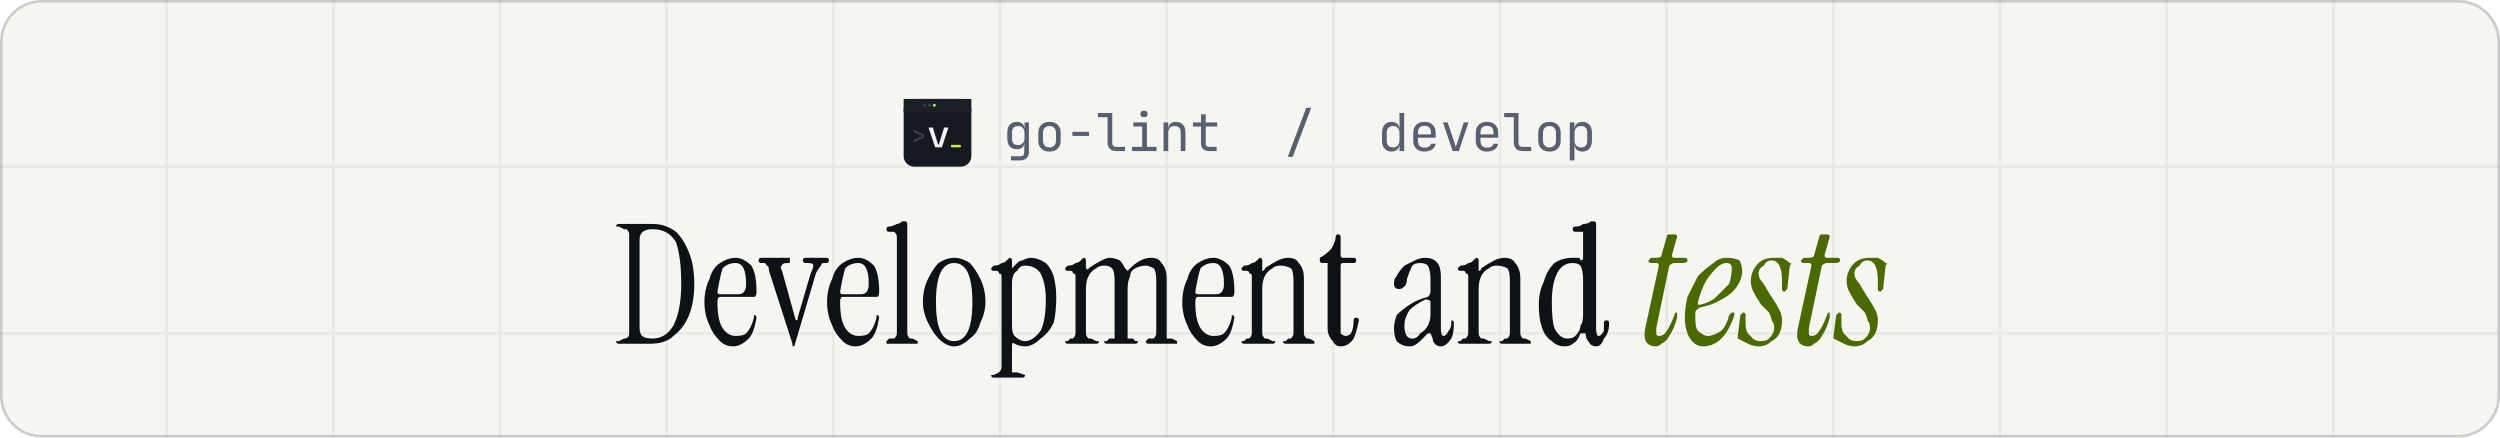
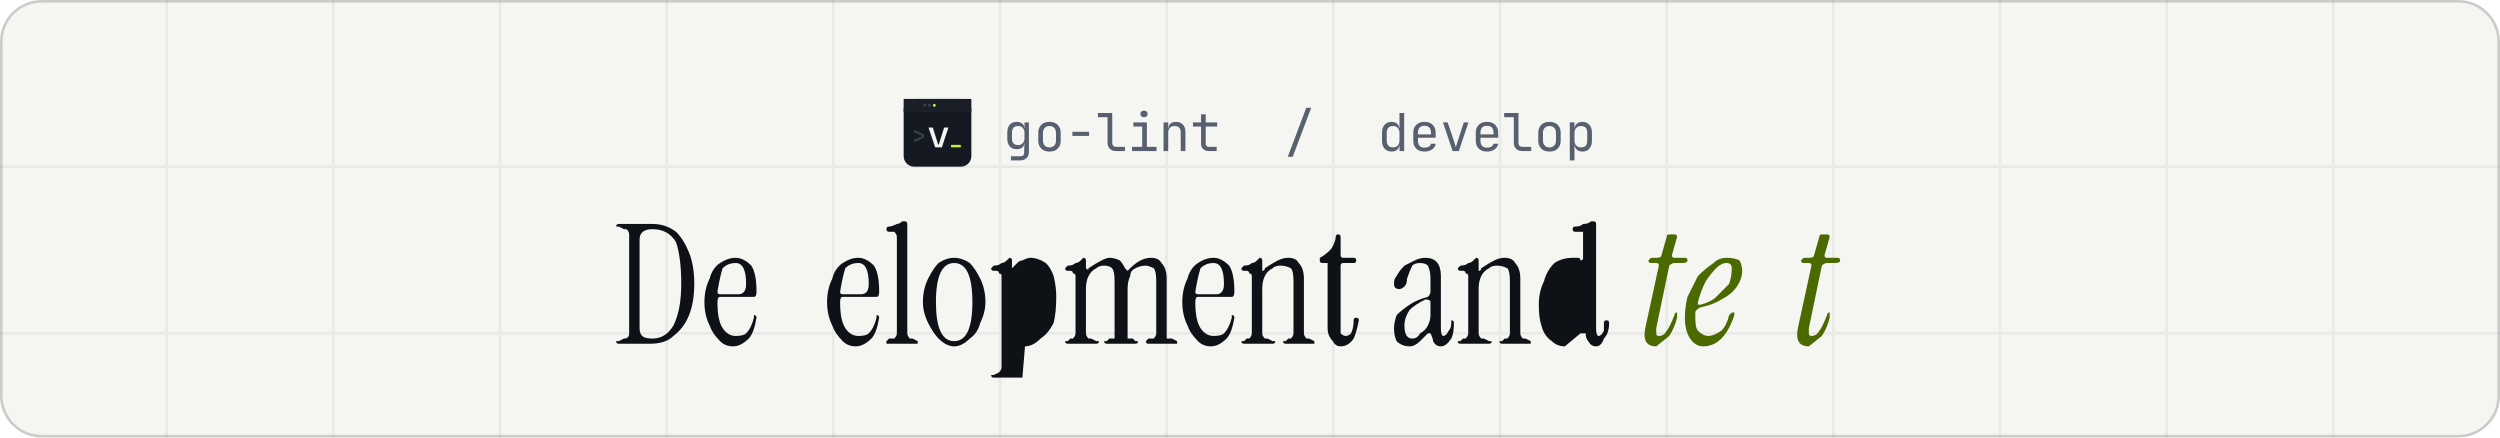
<svg xmlns="http://www.w3.org/2000/svg" width="960" height="168" viewBox="0 0 960 168" role="img" aria-label="Development and tests">
  <defs>
    <radialGradient id="l" cx="0.5" cy="0" r="0.75">
      <stop offset="0" stop-color="#fff" stop-opacity="0" />
      <stop offset="1" stop-color="#fff" stop-opacity="0" />
    </radialGradient>
    <clipPath id="c">
      <rect width="960" height="168" rx="16" />
    </clipPath>
-     <path id="g0" d="M6.7 3.6L3.2 3.6L3.2 2.0L6.7 2.0Q7.6 2.0 8.0 1.6Q8.3 1.2 8.3 0.4L8.3 0.4L8.3-1L8.4-3L8.3-3Q8.3-2.0 7.6-1.4L7.6-1.4Q6.8-0.7 5.4-0.7L5.4-0.7Q3.7-0.7 2.7-1.8Q1.8-2.9 1.8-4.8L1.8-4.8L1.8-7.1Q1.8-9 2.7-10.1Q3.7-11.2 5.4-11.2L5.4-11.2Q6.8-11.2 7.6-10.5L7.6-10.5Q8.3-9.9 8.3-8.9L8.3-8.9L8.4-8.9L8.4-11L10.1-11L10.1 0.4Q10.1 1.9 9.2 2.7Q8.3 3.6 6.7 3.6L6.7 3.6ZM6.0-2.3L6.0-2.3Q7.1-2.3 7.7-3.0Q8.4-3.7 8.4-4.9L8.4-4.9L8.4-7Q8.4-8.2 7.7-8.9Q7.1-9.6 6.0-9.6L6.0-9.6Q4.8-9.6 4.2-9.0Q3.6-8.3 3.6-7L3.6-7L3.6-4.9Q3.6-3.6 4.2-2.9Q4.8-2.3 6.0-2.3Z" />
-     <path id="g1" d="M6 0.2L6 0.2Q4.7 0.2 3.7-0.3Q2.8-0.8 2.2-1.8Q1.7-2.7 1.7-4.0L1.7-4.0L1.7-7.0Q1.7-8.3 2.2-9.2Q2.8-10.2 3.7-10.7Q4.7-11.2 6-11.2L6-11.2Q7.3-11.2 8.3-10.7Q9.2-10.2 9.8-9.2Q10.3-8.3 10.3-7.0L10.3-7.0L10.3-4.0Q10.3-2.7 9.8-1.8Q9.2-0.8 8.3-0.3Q7.3 0.2 6 0.2ZM6-1.4L6-1.4Q7.2-1.4 7.8-2.1Q8.5-2.8 8.5-4.0L8.5-4.0L8.5-7.0Q8.5-8.2 7.8-8.9Q7.2-9.6 6-9.6L6-9.6Q4.8-9.6 4.2-8.9Q3.5-8.2 3.5-7.0L3.5-7.0L3.5-4.0Q3.5-2.8 4.2-2.1Q4.8-1.4 6-1.4Z" />
-     <path id="g2" d="M9.2-5.8L2.8-5.8L2.8-7.4L9.2-7.4L9.2-5.8Z" />
-     <path id="g3" d="M11 0L7.5 0Q6.5 0 5.8-0.4Q5.1-0.8 4.7-1.5Q4.3-2.2 4.3-3.1L4.3-3.1L4.3-13.0L0.6-13.0L0.6-14.6L6.1-14.6L6.1-3.1Q6.1-2.4 6.5-2.0Q6.9-1.6 7.5-1.6L7.5-1.6L11-1.6L11 0Z" />
-     <path id="g4" d="M11.1 0L1.7 0L1.7-1.6L5.6-1.6L5.6-9.4L2.2-9.4L2.2-11L7.4-11L7.4-1.6L11.1-1.6L11.1 0ZM6.3-13.0L6.3-13.0Q5.6-13.0 5.3-13.3Q4.9-13.7 4.9-14.2L4.9-14.2Q4.9-14.8 5.3-15.2Q5.6-15.5 6.3-15.5L6.3-15.5Q7.0-15.5 7.3-15.2Q7.7-14.8 7.7-14.2L7.7-14.2Q7.7-13.7 7.3-13.3Q7.0-13.0 6.3-13.0Z" />
-     <path id="g5" d="M3.6 0L1.8 0L1.8-11L3.6-11L3.6-8.9L3.7-8.9Q3.8-9.9 4.4-10.5L4.4-10.5Q5.2-11.2 6.6-11.2L6.6-11.2Q8.2-11.2 9.2-10.2Q10.2-9.2 10.2-7.4L10.2-7.4L10.2 0L8.4 0L8.4-7.2Q8.4-8.4 7.8-9.0Q7.1-9.6 6.1-9.6L6.1-9.6Q4.9-9.6 4.3-9.0Q3.6-8.3 3.6-7L3.6-7L3.6 0Z" />
-     <path id="g6" d="M10.2 0L7.2 0Q5.8 0 5.0-0.8Q4.2-1.5 4.2-2.9L4.2-2.9L4.2-9.4L1.1-9.4L1.1-11L4.2-11L4.2-14.1L6-14.1L6-11L10.4-11L10.4-9.4L6-9.4L6-2.9Q6-1.6 7.2-1.6L7.2-1.6L10.2-1.6L10.2 0Z" />
-     <path id="g8" d="M3.4 2.2L1.5 2.2L8.6-16.6L10.5-16.6L3.4 2.2Z" />
-     <path id="g9" d="M5.4 0.2L5.4 0.2Q3.7 0.2 2.7-0.9Q1.7-2 1.7-3.9L1.7-3.9L1.7-7.1Q1.7-9 2.7-10.1Q3.7-11.2 5.4-11.2L5.4-11.2Q6.7-11.2 7.5-10.5L7.5-10.5Q8.2-9.8 8.3-8.9L8.3-8.9L8.4-8.9L8.4-11.4L8.4-14.6L10.2-14.6L10.2 0L8.4 0L8.4-2.1L8.3-2.1Q8.2-1.1 7.5-0.5L7.5-0.5Q6.7 0.2 5.4 0.2ZM6.0-1.4L6.0-1.4Q7.1-1.4 7.7-2.1Q8.4-2.8 8.4-4L8.4-4L8.4-7Q8.4-8.2 7.7-8.9Q7.1-9.6 6.0-9.6L6.0-9.6Q4.8-9.6 4.2-9.0Q3.5-8.3 3.5-7L3.5-7L3.5-4Q3.5-2.7 4.2-2.0Q4.8-1.4 6.0-1.4Z" />
-     <path id="g10" d="M6 0.2L6 0.2Q4.7 0.2 3.7-0.3Q2.8-0.8 2.2-1.8Q1.7-2.7 1.7-4L1.7-4L1.7-7Q1.7-8.3 2.2-9.2Q2.8-10.2 3.7-10.7Q4.7-11.2 6-11.2Q7.3-11.2 8.3-10.7Q9.2-10.2 9.8-9.2Q10.3-8.3 10.3-7L10.3-7L10.3-5.1L3.5-5.1L3.5-4Q3.5-2.7 4.1-2.0Q4.8-1.3 6-1.3L6-1.3Q7.0-1.3 7.7-1.7Q8.3-2.1 8.5-2.8L8.5-2.8L10.3-2.8Q10.1-1.4 8.9-0.6Q7.7 0.2 6 0.2ZM3.5-6.4L8.5-6.4L8.5-7Q8.5-8.3 7.9-9Q7.2-9.7 6-9.7L6-9.7Q4.8-9.7 4.1-9Q3.5-8.3 3.5-7L3.5-7L3.5-6.4Z" />
-     <path id="g11" d="M7.2 0L4.8 0L1.1-11L2.9-11L5.4-3.6Q5.6-2.9 5.8-2.3Q6.0-1.7 6.0-1.4L6.0-1.4Q6.1-1.7 6.3-2.3Q6.5-2.9 6.7-3.6L6.7-3.6L9.1-11L10.9-11L7.2 0Z" />
-     <path id="g12" d="M3.6 3.6L1.8 3.6L1.8-11L3.6-11L3.6-8.9L3.7-8.9Q3.8-9.9 4.5-10.5L4.5-10.5Q5.3-11.2 6.7-11.2L6.7-11.2Q8.3-11.2 9.3-10.1Q10.3-9.0 10.3-7.1L10.3-7.1L10.3-3.9Q10.3-2.6 9.8-1.7Q9.4-0.8 8.6-0.3Q7.8 0.2 6.7 0.2L6.7 0.2Q5.3 0.2 4.5-0.5L4.5-0.5Q3.8-1.2 3.7-2.1L3.7-2.1L3.6-2.1L3.6 0.4L3.6 3.6ZM6.1-1.4L6.1-1.4Q7.2-1.4 7.9-2.0Q8.5-2.7 8.5-4L8.5-4L8.5-7Q8.5-8.3 7.9-9.0Q7.2-9.6 6.1-9.6L6.1-9.6Q5.0-9.6 4.3-8.9Q3.6-8.2 3.6-7L3.6-7L3.6-4Q3.6-2.8 4.3-2.1Q5.0-1.4 6.1-1.4Z" />
-     <path id="g13" d="M14 0L2 0Q1 0 1-1L1-1Q1-1 2-1L2-1L4-2Q6-2 6-4L6-4L6-42Q6-43 5-44Q5-44 4-44L4-44L2-45Q1-45 1-45L1-45Q1-46 2-46L2-46L15-46Q20-46 24-43Q27-40 29-35Q31-30 31-23L31-23Q31-16 29-11Q27-6 23-3Q20 0 14 0L14 0ZM15-2L15-2Q20-2 23-7Q26-13 26-23L26-23Q26-33 24-39Q21-44 15-44L15-44Q10-44 10-40L10-40L10-6Q10-4 11-3Q12-2 15-2Z" />
-     <path id="g14" d="M12 1L12 1Q9 1 7-1Q4-4 3-7Q1-11 1-16L1-16Q1-21 3-25Q4-29 7-31Q10-33 13-33L13-33Q16-33 19-30Q21-27 21-20L21-20Q21-18 20-18L20-18L7-18Q6-18 6-16L6-16Q6-9 8-6Q10-3 13-3L13-3Q16-3 17-4Q19-6 20-10L20-10Q20-11 20-11L20-11Q21-11 21-10L21-10Q20-4 18-2Q15 1 12 1ZM7-19L7-19L14-19Q17-19 17-23L17-23Q17-27 16-29Q15-31 13-31L13-31Q10-31 8-29Q7-26 6-20L6-20Q6-19 7-19Z" />
-     <path id="g15" d="M12 1L12 1Q12 1 12-0L12-0L3-28Q3-30 2-30Q2-31 1-31L1-31L-0-31Q-1-31-1-32L-1-32Q-1-33 0-33L0-33L11-33Q11-33 11-32L11-32Q11-31 11-31L11-31L10-31Q8-31 8-30Q7-30 8-28L8-28L13-10Q13-9 14-9Q14-9 14-10L14-10L19-27Q20-29 20-30Q20-31 18-31L18-31L17-31Q16-31 16-32L16-32Q16-33 17-33L17-33L25-33Q26-33 26-32L26-32Q26-31 25-31L25-31L24-31Q23-31 23-30Q22-29 21-27L21-27L13-0Q13 1 12 1Z" />
-     <path id="g16" d="M13 0L1 0Q1 0 1-1L1-1Q1-1 1-1L1-1L2-2Q3-2 4-2Q5-3 5-4L5-4L5-41Q5-42 4-43Q4-43 3-43L3-43L2-43Q1-43 1-44L1-44Q1-45 2-45L2-45Q3-45 5-46Q6-46 7-47L7-47Q8-47 8-47L8-47Q9-47 9-46L9-46L9-4Q9-3 10-2Q10-2 11-2L11-2L13-1Q13-1 13-1L13-1Q13 0 13 0L13 0Z" />
-     <path id="g17" d="M13 1L13 1Q10 1 7-2Q5-4 3-8Q1-12 1-16L1-16Q1-21 3-25Q5-29 7-31Q10-33 13-33L13-33Q16-33 19-31Q21-29 23-25Q25-21 25-16L25-16Q25-12 23-8Q22-4 19-2Q16 1 13 1ZM13-1L13-1Q20-1 20-16L20-16Q20-31 13-31L13-31Q6-31 6-16L6-16Q6-1 13-1Z" />
-     <path id="g18" d="M13 13L2 13Q1 13 1 12L1 12Q1 12 2 12L2 12L2 12Q4 11 4 11Q5 10 5 9L5 9L5-26Q5-27 4-27Q4-28 3-28L3-28L2-28Q1-28 1-29L1-29Q1-29 2-30L2-30Q4-30 5-31Q6-31 7-32L7-32Q8-33 8-33L8-33Q9-33 9-32L9-32L9-30Q9-30 9-29Q9-29 10-30L10-30L11-31Q12-32 13-32Q15-33 16-33L16-33Q19-33 22-31Q24-29 25-26Q26-22 26-18L26-18Q26-12 25-8Q23-4 20-2Q17 1 14 1L14 1Q12 1 10-0L10-0Q9-1 9 1L9 1L9 9Q9 10 9 11Q10 11 11 11L11 11L14 12Q14 12 14 12L14 12Q14 13 13 13L13 13ZM14-1L14-1Q17-1 20-5Q22-9 22-17L22-17Q22-23 20-27Q18-30 14-30L14-30Q12-30 11-28Q9-27 9-23L9-23L9-7Q9-4 10-3Q12-1 14-1Z" />
-     <path id="g19" d="M13 0L2 0Q1 0 1-1L1-1Q1-1 2-1L2-1L3-2Q4-2 4-2Q5-3 5-4L5-4L5-26Q5-27 4-27Q4-28 3-28L3-28L2-28Q1-28 1-29L1-29Q1-29 2-30L2-30Q4-30 5-31Q6-31 7-32L7-32Q8-33 8-33L8-33Q9-33 9-32L9-32L9-29Q9-29 9-29Q10-28 10-29L10-29Q13-31 15-32Q17-33 18-33L18-33Q20-33 22-32Q23-31 24-29L24-29Q24-29 25-28Q25-28 26-29L26-29Q28-31 30-32Q32-33 34-33L34-33Q37-33 38-31Q40-29 40-25L40-25L40-4Q40-3 40-2Q41-2 42-2L42-2L44-1Q44-1 44-1L44-1Q44 0 44 0L44 0L33 0Q32 0 32-1L32-1Q32-1 32-1L32-1L33-2Q35-2 35-2Q36-3 36-4L36-4L36-24Q36-28 35-29Q33-30 32-30L32-30Q30-30 28-29Q26-28 26-26Q25-24 25-21L25-21L25-4Q25-3 25-2Q25-2 27-2L27-2L28-1Q29-1 29-1L29-1Q29 0 28 0L28 0L17 0Q16 0 16-1L16-1Q16-1 17-1L17-1L18-2Q19-2 20-2Q20-3 20-4L20-4L20-24Q20-28 19-29Q18-30 16-30L16-30Q14-30 13-29Q11-28 10-26Q9-24 9-21L9-21L9-4Q9-3 10-2Q10-2 11-2L11-2L13-1Q14-1 14-1L14-1Q14 0 13 0L13 0Z" />
-     <path id="g20" d="M13 0L2 0Q1 0 1-1L1-1Q1-1 2-1L2-1L3-2Q4-2 4-2Q5-3 5-4L5-4L5-26Q5-27 4-27Q4-28 3-28L3-28L2-28Q1-28 1-29L1-29Q1-29 2-30L2-30Q4-30 5-31Q6-31 7-32L7-32Q8-33 8-33L8-33Q9-33 9-32L9-32L9-29Q9-29 9-28Q10-28 10-29L10-29Q13-31 15-32Q17-33 19-33L19-33Q22-33 23-31Q25-29 25-25L25-25L25-4Q25-3 26-2Q26-2 27-2L27-2L29-1Q29-1 29-1L29-1Q29 0 29 0L29 0L18 0Q17 0 17-1L17-1Q17-1 18-1L18-1L19-2Q20-2 20-2Q21-3 21-4L21-4L21-24Q21-28 20-29Q18-30 16-30L16-30Q14-30 13-29Q11-28 10-26Q9-24 9-21L9-21L9-4Q9-3 10-2Q10-2 11-2L11-2L13-1Q14-1 14-1L14-1Q14 0 13 0L13 0Z" />
-     <path id="g21" d="M9 1L9 1Q7 1 6-1Q4-3 4-6L4-6L4-30Q4-31 4-31L4-31L2-31Q1-31 1-32L1-32Q1-32 1-33L1-33Q3-34 5-36Q6-37 7-40L7-40Q7-42 8-42L8-42Q9-42 9-41L9-41L9-34Q9-33 10-33L10-33L14-33Q15-33 15-32L15-32Q15-31 14-31L14-31L10-31Q9-31 9-30L9-30L9-6Q9-5 9-4Q10-3 11-3L11-3Q12-3 13-4Q14-6 14-9L14-9Q14-10 15-10L15-10Q16-10 16-9L16-9Q15-4 14-2Q12 1 9 1Z" />
-     <path id="g23" d="M8 1L8 1Q5 1 3-1Q2-3 2-6L2-6Q2-8 3-11Q5-13 8-15Q11-17 15-18L15-18Q16-19 16-20L16-20L16-25Q16-28 15-30Q14-31 12-31L12-31Q10-31 9-30Q8-28 7-25L7-25Q7-23 6-22Q5-21 4-21L4-21Q2-21 2-23L2-23Q2-25 3-26Q4-28 6-30Q8-31 10-32Q12-33 14-33L14-33Q20-33 20-26L20-26L20-6Q20-3 21-3L21-3Q22-3 23-5Q24-6 24-8L24-8Q24-9 24-9L24-9Q25-9 25-8L25-8Q25-4 24-2Q22 1 20 1L20 1Q18 1 17-1Q17-2 16-4L16-4Q16-4 16-4Q15-4 15-4L15-4Q13-2 12-1Q10 1 8 1ZM9-2L9-2Q11-2 12-4Q14-5 15-7Q16-9 16-11L16-11L16-16Q16-17 14-17L14-17Q10-15 8-13Q6-10 6-7L6-7Q6-2 9-2Z" />
-     <path id="g24" d="M12 1L12 1Q9 1 7-1Q4-3 3-7Q2-10 2-15L2-15Q2-20 4-24Q5-28 8-31Q11-33 15-33L15-33Q16-33 17-33Q18-33 18-32L18-32Q19-32 19-33L19-33L19-41Q19-42 19-43Q19-43 18-43L18-43L16-43Q15-43 15-44L15-44Q15-45 16-45L16-45Q18-45 19-46Q21-46 22-47L22-47Q23-47 23-47L23-47Q24-47 24-46L24-46L24-6Q24-3 25-3L25-3Q26-3 27-5Q27-6 27-8L27-8Q27-9 28-9L28-9Q29-9 29-8L29-8Q29-4 27-2Q26 1 24 1L24 1Q22 1 21-1Q20-2 20-4L20-4Q20-4 19-4Q19-4 18-4L18-4Q17-1 15-0Q14 1 12 1ZM13-2L13-2Q15-2 16-3Q18-5 18-7Q19-8 19-11L19-11L19-25Q19-28 18-30Q17-31 15-31L15-31Q11-31 9-27Q7-23 7-16L7-16Q7-9 8-6Q10-2 13-2Z" />
-     <path id="g25" d="M7 1L7 1Q4 1 3-1Q2-3 3-7L3-7L8-30Q8-31 7-31L7-31L5-31Q4-31 4-32L4-32Q4-32 4-32Q5-33 5-33L5-33L7-33Q9-33 9-34L9-34L11-41Q11-42 12-42L12-42L14-42Q15-42 15-41L15-41L13-34Q13-33 14-33L14-33L18-33Q19-33 19-32L19-32Q19-31 17-31L17-31L14-31Q13-31 12-30L12-30L7-6Q7-5 7-4Q7-3 8-3L8-3Q10-3 11-5Q12-6 14-11L14-11Q14-12 15-12L15-12Q15-12 15-12Q15-11 15-10L15-10Q14-6 12-3Q11-1 9-0Q8 1 7 1Z" />
-     <path id="g26" d="M8 1L8 1Q5 1 3-2Q1-5 1-10L1-10Q1-14 2-18Q4-22 6-26Q9-29 12-31Q14-33 17-33L17-33Q20-33 22-32Q23-30 23-28L23-28Q23-25 21-22Q19-19 15-17Q12-15 7-14L7-14Q5-13 5-12L5-12Q5-12 5-11Q5-11 5-10L5-10Q5-6 6-5Q8-3 10-3L10-3Q12-3 15-5Q17-7 18-11L18-11Q19-12 19-12L19-12Q20-12 20-12Q20-11 20-11L20-11Q18-5 15-2Q12 1 8 1ZM6-16L6-16Q6-16 6-15Q6-15 7-15L7-15Q11-16 13-18Q16-21 18-23Q19-26 19-29L19-29Q19-31 17-31L17-31Q15-31 13-29Q11-27 9-24Q7-20 6-16Z" />
-     <path id="g27" d="M7 1L7 1Q5 1 3-0Q1-1-1-2L-1-2Q-1-2-1-3L-1-3L0-11Q1-12 1-12L1-12Q2-12 2-11L2-11L2-8Q2-4 4-3Q5-1 8-1L8-1Q10-1 11-2Q13-4 13-6L13-6Q13-8 12-9Q12-10 11-12Q10-13 8-15L8-15Q6-18 5-20Q4-22 4-24L4-24Q4-28 7-31Q9-33 13-33L13-33Q15-33 16-33Q18-32 19-31L19-31Q20-31 19-30L19-30L18-21Q17-20 17-20L17-20Q16-20 16-21L16-21L16-24Q16-28 15-30Q14-32 12-32L12-32Q10-32 9-30Q7-29 7-27L7-27Q7-25 9-23Q10-21 12-18L12-18Q14-15 15-13Q16-11 16-9L16-9Q16-6 15-4Q14-2 12-1Q10 1 7 1Z" />
+     <path id="g0" d="M6.7 3.6L3.2 3.6L3.2 2L6.7 2Q7.6 2 8 1.6Q8.3 1.2 8.3 0.4L8.3-1L8.4-3L8.3-3Q8.3-2 7.6-1.4Q6.8-0.7 5.4-0.7Q3.7-0.7 2.7-1.8Q1.8-2.9 1.8-4.8L1.8-7.1Q1.8-9 2.7-10.1Q3.7-11.2 5.4-11.2Q6.8-11.2 7.6-10.5Q8.3-9.9 8.3-8.9L8.4-8.9L8.4-11L10.1-11L10.1 0.4Q10.1 1.9 9.2 2.7Q8.3 3.6 6.7 3.6M6-2.3Q7.1-2.3 7.7-3Q8.4-3.7 8.4-4.9L8.4-7Q8.4-8.2 7.7-8.9Q7.1-9.6 6-9.6Q4.8-9.6 4.2-9Q3.6-8.3 3.6-7L3.6-4.9Q3.6-3.6 4.2-2.9Q4.8-2.3 6-2.3" />
+     <path id="g1" d="M6 0.2Q4.7 0.2 3.7-0.3Q2.8-0.8 2.2-1.8Q1.7-2.7 1.7-4L1.7-7Q1.7-8.3 2.2-9.2Q2.8-10.2 3.7-10.7Q4.7-11.2 6-11.2Q7.3-11.2 8.3-10.7Q9.2-10.2 9.8-9.2Q10.3-8.3 10.3-7L10.3-4Q10.3-2.7 9.8-1.8Q9.2-0.8 8.3-0.3Q7.3 0.2 6 0.2M6-1.4Q7.2-1.4 7.8-2.1Q8.5-2.8 8.5-4L8.5-7Q8.5-8.2 7.8-8.9Q7.2-9.6 6-9.6Q4.8-9.6 4.2-8.9Q3.5-8.2 3.5-7L3.5-4Q3.5-2.8 4.2-2.1Q4.8-1.4 6-1.4" />
+     <path id="g2" d="M9.2-5.8L2.8-5.8L2.8-7.4L9.2-7.4" />
+     <path id="g3" d="M11 0L7.5 0Q6.5 0 5.8-0.4Q5.1-0.8 4.7-1.5Q4.3-2.2 4.3-3.1L4.3-13L0.6-13L0.6-14.6L6.1-14.6L6.1-3.1Q6.1-2.4 6.5-2Q6.9-1.6 7.5-1.6L11-1.6" />
+     <path id="g4" d="M11.1 0L1.7 0L1.7-1.6L5.6-1.6L5.6-9.4L2.2-9.4L2.2-11L7.4-11L7.4-1.6L11.1-1.6L11.1 0M6.3-13Q5.6-13 5.3-13.3Q4.9-13.7 4.9-14.2Q4.9-14.8 5.3-15.2Q5.6-15.5 6.3-15.5Q7-15.5 7.3-15.2Q7.7-14.8 7.7-14.2Q7.7-13.7 7.3-13.3Q7-13 6.3-13" />
+     <path id="g5" d="M3.6 0L1.8 0L1.8-11L3.6-11L3.6-8.9L3.7-8.9Q3.8-9.9 4.4-10.5Q5.2-11.2 6.6-11.2Q8.2-11.2 9.2-10.2Q10.2-9.2 10.2-7.4L10.2 0L8.4 0L8.4-7.2Q8.4-8.4 7.8-9Q7.1-9.6 6.1-9.6Q4.9-9.6 4.3-9Q3.6-8.3 3.6-7" />
+     <path id="g6" d="M10.2 0L7.2 0Q5.8 0 5-0.8Q4.2-1.5 4.2-2.9L4.2-9.4L1.1-9.4L1.1-11L4.2-11L4.2-14.1L6-14.1L6-11L10.4-11L10.4-9.4L6-9.4L6-2.9Q6-1.6 7.2-1.6L10.2-1.6" />
+     <path id="g8" d="M3.4 2.2L1.5 2.2L8.6-16.6L10.5-16.6" />
+     <path id="g9" d="M5.4 0.2Q3.7 0.2 2.7-0.9Q1.7-2 1.7-3.9L1.7-7.1Q1.7-9 2.7-10.1Q3.7-11.2 5.4-11.2Q6.7-11.2 7.5-10.5Q8.2-9.8 8.3-8.9L8.4-8.9L8.4-11.4L8.4-14.6L10.2-14.6L10.2 0L8.4 0L8.4-2.1L8.3-2.1Q8.2-1.1 7.5-0.5Q6.7 0.2 5.4 0.2M6-1.4Q7.1-1.4 7.7-2.1Q8.4-2.8 8.4-4L8.4-7Q8.4-8.2 7.7-8.9Q7.1-9.6 6-9.6Q4.8-9.6 4.2-9Q3.5-8.3 3.5-7L3.5-4Q3.5-2.7 4.2-2Q4.8-1.4 6-1.4" />
+     <path id="g10" d="M6 0.2Q4.7 0.2 3.7-0.3Q2.8-0.8 2.2-1.8Q1.7-2.7 1.7-4L1.7-7Q1.7-8.3 2.2-9.2Q2.8-10.2 3.7-10.7Q4.7-11.2 6-11.2Q7.3-11.2 8.3-10.7Q9.2-10.2 9.8-9.2Q10.3-8.3 10.3-7L10.3-5.1L3.5-5.1L3.5-4Q3.5-2.7 4.1-2Q4.8-1.3 6-1.3Q7-1.3 7.7-1.7Q8.3-2.1 8.5-2.8L10.3-2.8Q10.1-1.4 8.9-0.6Q7.7 0.2 6 0.2M3.5-6.4L8.5-6.4L8.5-7Q8.5-8.3 7.9-9Q7.2-9.7 6-9.7Q4.8-9.7 4.1-9Q3.5-8.3 3.5-7" />
+     <path id="g11" d="M7.2 0L4.8 0L1.1-11L2.9-11L5.4-3.6Q5.6-2.9 5.8-2.3Q6-1.7 6-1.4Q6.1-1.7 6.3-2.3Q6.5-2.9 6.7-3.6L9.1-11L10.9-11" />
+     <path id="g12" d="M3.6 3.6L1.8 3.6L1.8-11L3.6-11L3.6-8.9L3.7-8.9Q3.8-9.9 4.5-10.5Q5.3-11.2 6.7-11.2Q8.3-11.2 9.3-10.1Q10.3-9 10.3-7.1L10.3-3.9Q10.3-2.6 9.8-1.7Q9.4-0.8 8.6-0.3Q7.8 0.2 6.7 0.2Q5.3 0.2 4.5-0.5Q3.8-1.2 3.7-2.1L3.6-2.1L3.6 0.4L3.6 3.6M6.1-1.4Q7.2-1.4 7.9-2Q8.5-2.7 8.5-4L8.5-7Q8.5-8.3 7.9-9Q7.2-9.6 6.1-9.6Q5-9.6 4.3-8.9Q3.6-8.2 3.6-7L3.6-4Q3.6-2.8 4.3-2.1Q5-1.4 6.1-1.4" />
+     <path id="g13" d="M14 0L2 0Q1 0 1-1Q1-1 2-1L4-2Q6-2 6-4L6-42Q6-43 5-44Q5-44 4-44L2-45Q1-45 1-45Q1-46 2-46L15-46Q20-46 24-43Q27-40 29-35Q31-30 31-23Q31-16 29-11Q27-6 23-3Q20 0 14 0M15-2Q20-2 23-7Q26-13 26-23Q26-33 24-39Q21-44 15-44Q10-44 10-40L10-6Q10-4 11-3Q12-2 15-2" />
+     <path id="g14" d="M12 1Q9 1 7-1Q4-4 3-7Q1-11 1-16Q1-21 3-25Q4-29 7-31Q10-33 13-33Q16-33 19-30Q21-27 21-20Q21-18 20-18L7-18Q6-18 6-16Q6-9 8-6Q10-3 13-3Q16-3 17-4Q19-6 20-10Q20-11 20-11Q21-11 21-10Q20-4 18-2Q15 1 12 1M7-19L14-19Q17-19 17-23Q17-27 16-29Q15-31 13-31Q10-31 8-29Q7-26 6-20Q6-19 7-19" />
+     <path id="g15" d="M12 1Q12 1 120L3-28Q3-30 2-30Q2-31 1-31L0-31Q-1-31-1-32Q-1-33 0-33L11-33Q11-33 11-32Q11-31 11-31L10-31Q8-31 8-30Q7-30 8-28L13-10Q13-9 14-9Q14-9 14-10L19-27Q20-29 20-30Q20-31 18-31L17-31Q16-31 16-32Q16-33 17-33L25-33Q26-33 26-32Q26-31 25-31L24-31Q23-31 23-30Q22-29 21-27L130Q13 1 12 1" />
+     <path id="g16" d="M13 0L1 0Q1 0 1-1Q1-1 1-1L2-2Q3-2 4-2Q5-3 5-4L5-41Q5-42 4-43Q4-43 3-43L2-43Q1-43 1-44Q1-45 2-45Q3-45 5-46Q6-46 7-47Q8-47 8-47Q9-47 9-46L9-4Q9-3 10-2Q10-2 11-2L13-1Q13-1 13-1Q13 0 13 0" />
+     <path id="g17" d="M13 1Q10 1 7-2Q5-4 3-8Q1-12 1-16Q1-21 3-25Q5-29 7-31Q10-33 13-33Q16-33 19-31Q21-29 23-25Q25-21 25-16Q25-12 23-8Q22-4 19-2Q16 1 13 1M13-1Q20-1 20-16Q20-31 13-31Q6-31 6-16Q6-1 13-1" />
+     <path id="g18" d="M13 13L2 13Q1 13 1 12Q1 12 2 12L2 12Q4 11 4 11Q5 10 5 9L5-26Q5-27 4-27Q4-28 3-28L2-28Q1-28 1-29Q1-29 2-30Q4-30 5-31Q6-31 7-32Q8-33 8-33Q9-33 9-32L9-30Q9-30 9-29Q9-29 10-30L11-31Q12-32 13-32Q15-33 16-33Q19-33 22-31Q24-29 25-26Q26-22 26-18Q26-12 25-8Q23-4 20-2Q17 1 14 1Q12 1 100Q9-1 9 1L9 9Q9 10 9 11Q10 11 11 11L14 12Q14 12 14 12Q14 13 13 13M14-1Q17-1 20-5Q22-9 22-17Q22-23 20-27Q18-30 14-30Q12-30 11-28Q9-27 9-23L9-7Q9-4 10-3Q12-1 14-1" />
+     <path id="g19" d="M13 0L2 0Q1 0 1-1Q1-1 2-1L3-2Q4-2 4-2Q5-3 5-4L5-26Q5-27 4-27Q4-28 3-28L2-28Q1-28 1-29Q1-29 2-30Q4-30 5-31Q6-31 7-32Q8-33 8-33Q9-33 9-32L9-29Q9-29 9-29Q10-28 10-29Q13-31 15-32Q17-33 18-33Q20-33 22-32Q23-31 24-29Q24-29 25-28Q25-28 26-29Q28-31 30-32Q32-33 34-33Q37-33 38-31Q40-29 40-25L40-4Q40-3 40-2Q41-2 42-2L44-1Q44-1 44-1Q44 0 44 0L33 0Q32 0 32-1Q32-1 32-1L33-2Q35-2 35-2Q36-3 36-4L36-24Q36-28 35-29Q33-30 32-30Q30-30 28-29Q26-28 26-26Q25-24 25-21L25-4Q25-3 25-2Q25-2 27-2L28-1Q29-1 29-1Q29 0 28 0L17 0Q16 0 16-1Q16-1 17-1L18-2Q19-2 20-2Q20-3 20-4L20-24Q20-28 19-29Q18-30 16-30Q14-30 13-29Q11-28 10-26Q9-24 9-21L9-4Q9-3 10-2Q10-2 11-2L13-1Q14-1 14-1Q14 0 13 0" />
+     <path id="g20" d="M13 0L2 0Q1 0 1-1Q1-1 2-1L3-2Q4-2 4-2Q5-3 5-4L5-26Q5-27 4-27Q4-28 3-28L2-28Q1-28 1-29Q1-29 2-30Q4-30 5-31Q6-31 7-32Q8-33 8-33Q9-33 9-32L9-29Q9-29 9-28Q10-28 10-29Q13-31 15-32Q17-33 19-33Q22-33 23-31Q25-29 25-25L25-4Q25-3 26-2Q26-2 27-2L29-1Q29-1 29-1Q29 0 29 0L18 0Q17 0 17-1Q17-1 18-1L19-2Q20-2 20-2Q21-3 21-4L21-24Q21-28 20-29Q18-30 16-30Q14-30 13-29Q11-28 10-26Q9-24 9-21L9-4Q9-3 10-2Q10-2 11-2L13-1Q14-1 14-1Q14 0 13 0" />
+     <path id="g21" d="M9 1Q7 1 6-1Q4-3 4-6L4-30Q4-31 4-31L2-31Q1-31 1-32Q1-32 1-33Q3-34 5-36Q6-37 7-40Q7-42 8-42Q9-42 9-41L9-34Q9-33 10-33L14-33Q15-33 15-32Q15-31 14-31L10-31Q9-31 9-30L9-6Q9-5 9-4Q10-3 11-3Q12-3 13-4Q14-6 14-9Q14-10 15-10Q16-10 16-9Q15-4 14-2Q12 1 9 1" />
+     <path id="g23" d="M8 1Q5 1 3-1Q2-3 2-6Q2-8 3-11Q5-13 8-15Q11-17 15-18Q16-19 16-20L16-25Q16-28 15-30Q14-31 12-31Q10-31 9-30Q8-28 7-25Q7-23 6-22Q5-21 4-21Q2-21 2-23Q2-25 3-26Q4-28 6-30Q8-31 10-32Q12-33 14-33Q20-33 20-26L20-6Q20-3 21-3Q22-3 23-5Q24-6 24-8Q24-9 24-9Q25-9 25-8Q25-4 24-2Q22 1 20 1Q18 1 17-1Q17-2 16-4Q16-4 16-4Q15-4 15-4Q13-2 12-1Q10 1 8 1M9-2Q11-2 12-4Q14-5 15-7Q16-9 16-11L16-16Q16-17 14-17Q10-15 8-13Q6-10 6-7Q6-2 9-2" />
+     <path id="g24" d="M12 1Q9 1 7-1Q4-3 3-7Q2-10 2-15Q2-20 4-24Q5-28 8-31Q11-33 15-33Q16-33 17-33Q18-33 18-32Q19-32 19-33L19-41Q19-42 19-43Q19-43 18-43L16-43Q15-43 15-44Q15-45 16-45Q18-45 19-46Q21-46 22-47Q23-47 23-47Q24-47 24-46L24-6Q24-3 25-3Q26-3 27-5Q27-6 27-8Q27-9 28-9Q29-9 29-8Q29-4 27-2Q26 1 24 1Q22 1 21-1Q20-2 20-4Q20-4 19-4Q19-4 18-4Q17-1 150Q14 1 12 1M13-2Q15-2 16-3Q18-5 18-7Q19-8 19-11L19-25Q19-28 18-30Q17-31 15-31Q11-31 9-27Q7-23 7-16Q7-9 8-6Q10-2 13-2" />
+     <path id="g25" d="M7 1Q4 1 3-1Q2-3 3-7L8-30Q8-31 7-31L5-31Q4-31 4-32Q4-32 4-32Q5-33 5-33L7-33Q9-33 9-34L11-41Q11-42 12-42L14-42Q15-42 15-41L13-34Q13-33 14-33L18-33Q19-33 19-32Q19-31 17-31L14-31Q13-31 12-30L7-6Q7-5 7-4Q7-3 8-3Q10-3 11-5Q12-6 14-11Q14-12 15-12Q15-12 15-12Q15-11 15-10Q14-6 12-3Q11-1 90Q8 1 7 1" />
+     <path id="g26" d="M8 1Q5 1 3-2Q1-5 1-10Q1-14 2-18Q4-22 6-26Q9-29 12-31Q14-33 17-33Q20-33 22-32Q23-30 23-28Q23-25 21-22Q19-19 15-17Q12-15 7-14Q5-13 5-12Q5-12 5-11Q5-11 5-10Q5-6 6-5Q8-3 10-3Q12-3 15-5Q17-7 18-11Q19-12 19-12Q20-12 20-12Q20-11 20-11Q18-5 15-2Q12 1 8 1M6-16Q6-16 6-15Q6-15 7-15Q11-16 13-18Q16-21 18-23Q19-26 19-29Q19-31 17-31Q15-31 13-29Q11-27 9-24Q7-20 6-16" />
+     <path id="g27" d="M7 1Q5 1 30Q1-1-1-2Q-1-2-1-3L0-11Q1-12 1-12Q2-12 2-11L2-8Q2-4 4-3Q5-1 8-1Q10-1 11-2Q13-4 13-6Q13-8 12-9Q12-10 11-12Q10-13 8-15Q6-18 5-20Q4-22 4-24Q4-28 7-31Q9-33 13-33Q15-33 16-33Q18-32 19-31Q20-31 19-30L18-21Q17-20 17-20Q16-20 16-21L16-24Q16-28 15-30Q14-32 12-32Q10-32 9-30Q7-29 7-27Q7-25 9-23Q10-21 12-18Q14-15 15-13Q16-11 16-9Q16-6 15-4Q14-2 12-1Q10 1 7 1" />
  </defs>
  <g clip-path="url(#c)">
    <rect width="960" height="168" fill="#f5f5f2" />
    <path d="M64 0V168M128 0V168M192 0V168M256 0V168M320 0V168M384 0V168M448 0V168M512 0V168M576 0V168M640 0V168M704 0V168M768 0V168M832 0V168M896 0V168M0 64H960M0 128H960" stroke="#0e1116" stroke-opacity="0.05" fill="none" />
    <g transform="translate(347 38) scale(0.02539062)">
      <rect width="1024" height="1024" rx="160" fill="#151a22" />
      <rect width="1024" height="190" fill="#1a1f27" />
      <rect y="190" width="1024" height="4" fill="#2a313c" />
      <circle cx="320" cy="96" r="22" fill="#3a424e" />
      <circle cx="392" cy="96" r="22" fill="#3a424e" />
      <circle cx="464" cy="96" r="22" fill="#c6f432" />
      <path d="M158 467L310 541V581L158 655V617L287 561L158 505Z" fill="#3a424e" />
      <path d="M376 432H441L521 688H532L612 432H677L578 732H477Z" fill="#f5f5f2" />
      <rect x="716" y="694.5" width="149" height="37.5" rx="9" fill="#c6f432" />
    </g>
    <g fill="#586070">
      <use href="#g0" x="385" y="58" />
      <use href="#g1" x="397" y="58" />
      <use href="#g2" x="409" y="58" />
      <use href="#g3" x="421" y="58" />
      <use href="#g4" x="433" y="58" />
      <use href="#g5" x="445" y="58" />
      <use href="#g6" x="457" y="58" />
      <use href="#g8" x="493" y="58" />
      <use href="#g9" x="529" y="58" />
      <use href="#g10" x="541" y="58" />
      <use href="#g11" x="553" y="58" />
      <use href="#g10" x="565" y="58" />
      <use href="#g3" x="577" y="58" />
      <use href="#g1" x="589" y="58" />
      <use href="#g12" x="601" y="58" />
    </g>
    <g fill="#0e1116">
      <use href="#g13" x="235.6" y="132" />
      <use href="#g14" x="269.5" y="132" />
      <use href="#g15" x="292.3" y="132" />
      <use href="#g14" x="316.6" y="132" />
      <use href="#g16" x="339.4" y="132" />
      <use href="#g17" x="353.4" y="132" />
      <use href="#g18" x="379.6" y="132" />
      <use href="#g19" x="408" y="132" />
      <use href="#g14" x="453" y="132" />
      <use href="#g20" x="475.7" y="132" />
      <use href="#g21" x="505.8" y="132" />
      <use href="#g23" x="533.3" y="132" />
      <use href="#g20" x="558.8" y="132" />
      <use href="#g24" x="588.9" y="132" />
    </g>
    <g fill="#4a6a00">
      <use href="#g25" x="629" y="132" />
      <use href="#g26" x="646" y="132" />
      <use href="#g27" x="668.3" y="132" />
      <use href="#g25" x="687.6" y="132" />
      <use href="#g27" x="705.1" y="132" />
    </g>
  </g>
  <rect x="0.5" y="0.5" width="959" height="167" rx="15.5" fill="none" stroke="#0e1116" stroke-opacity="0.18" />
</svg>
